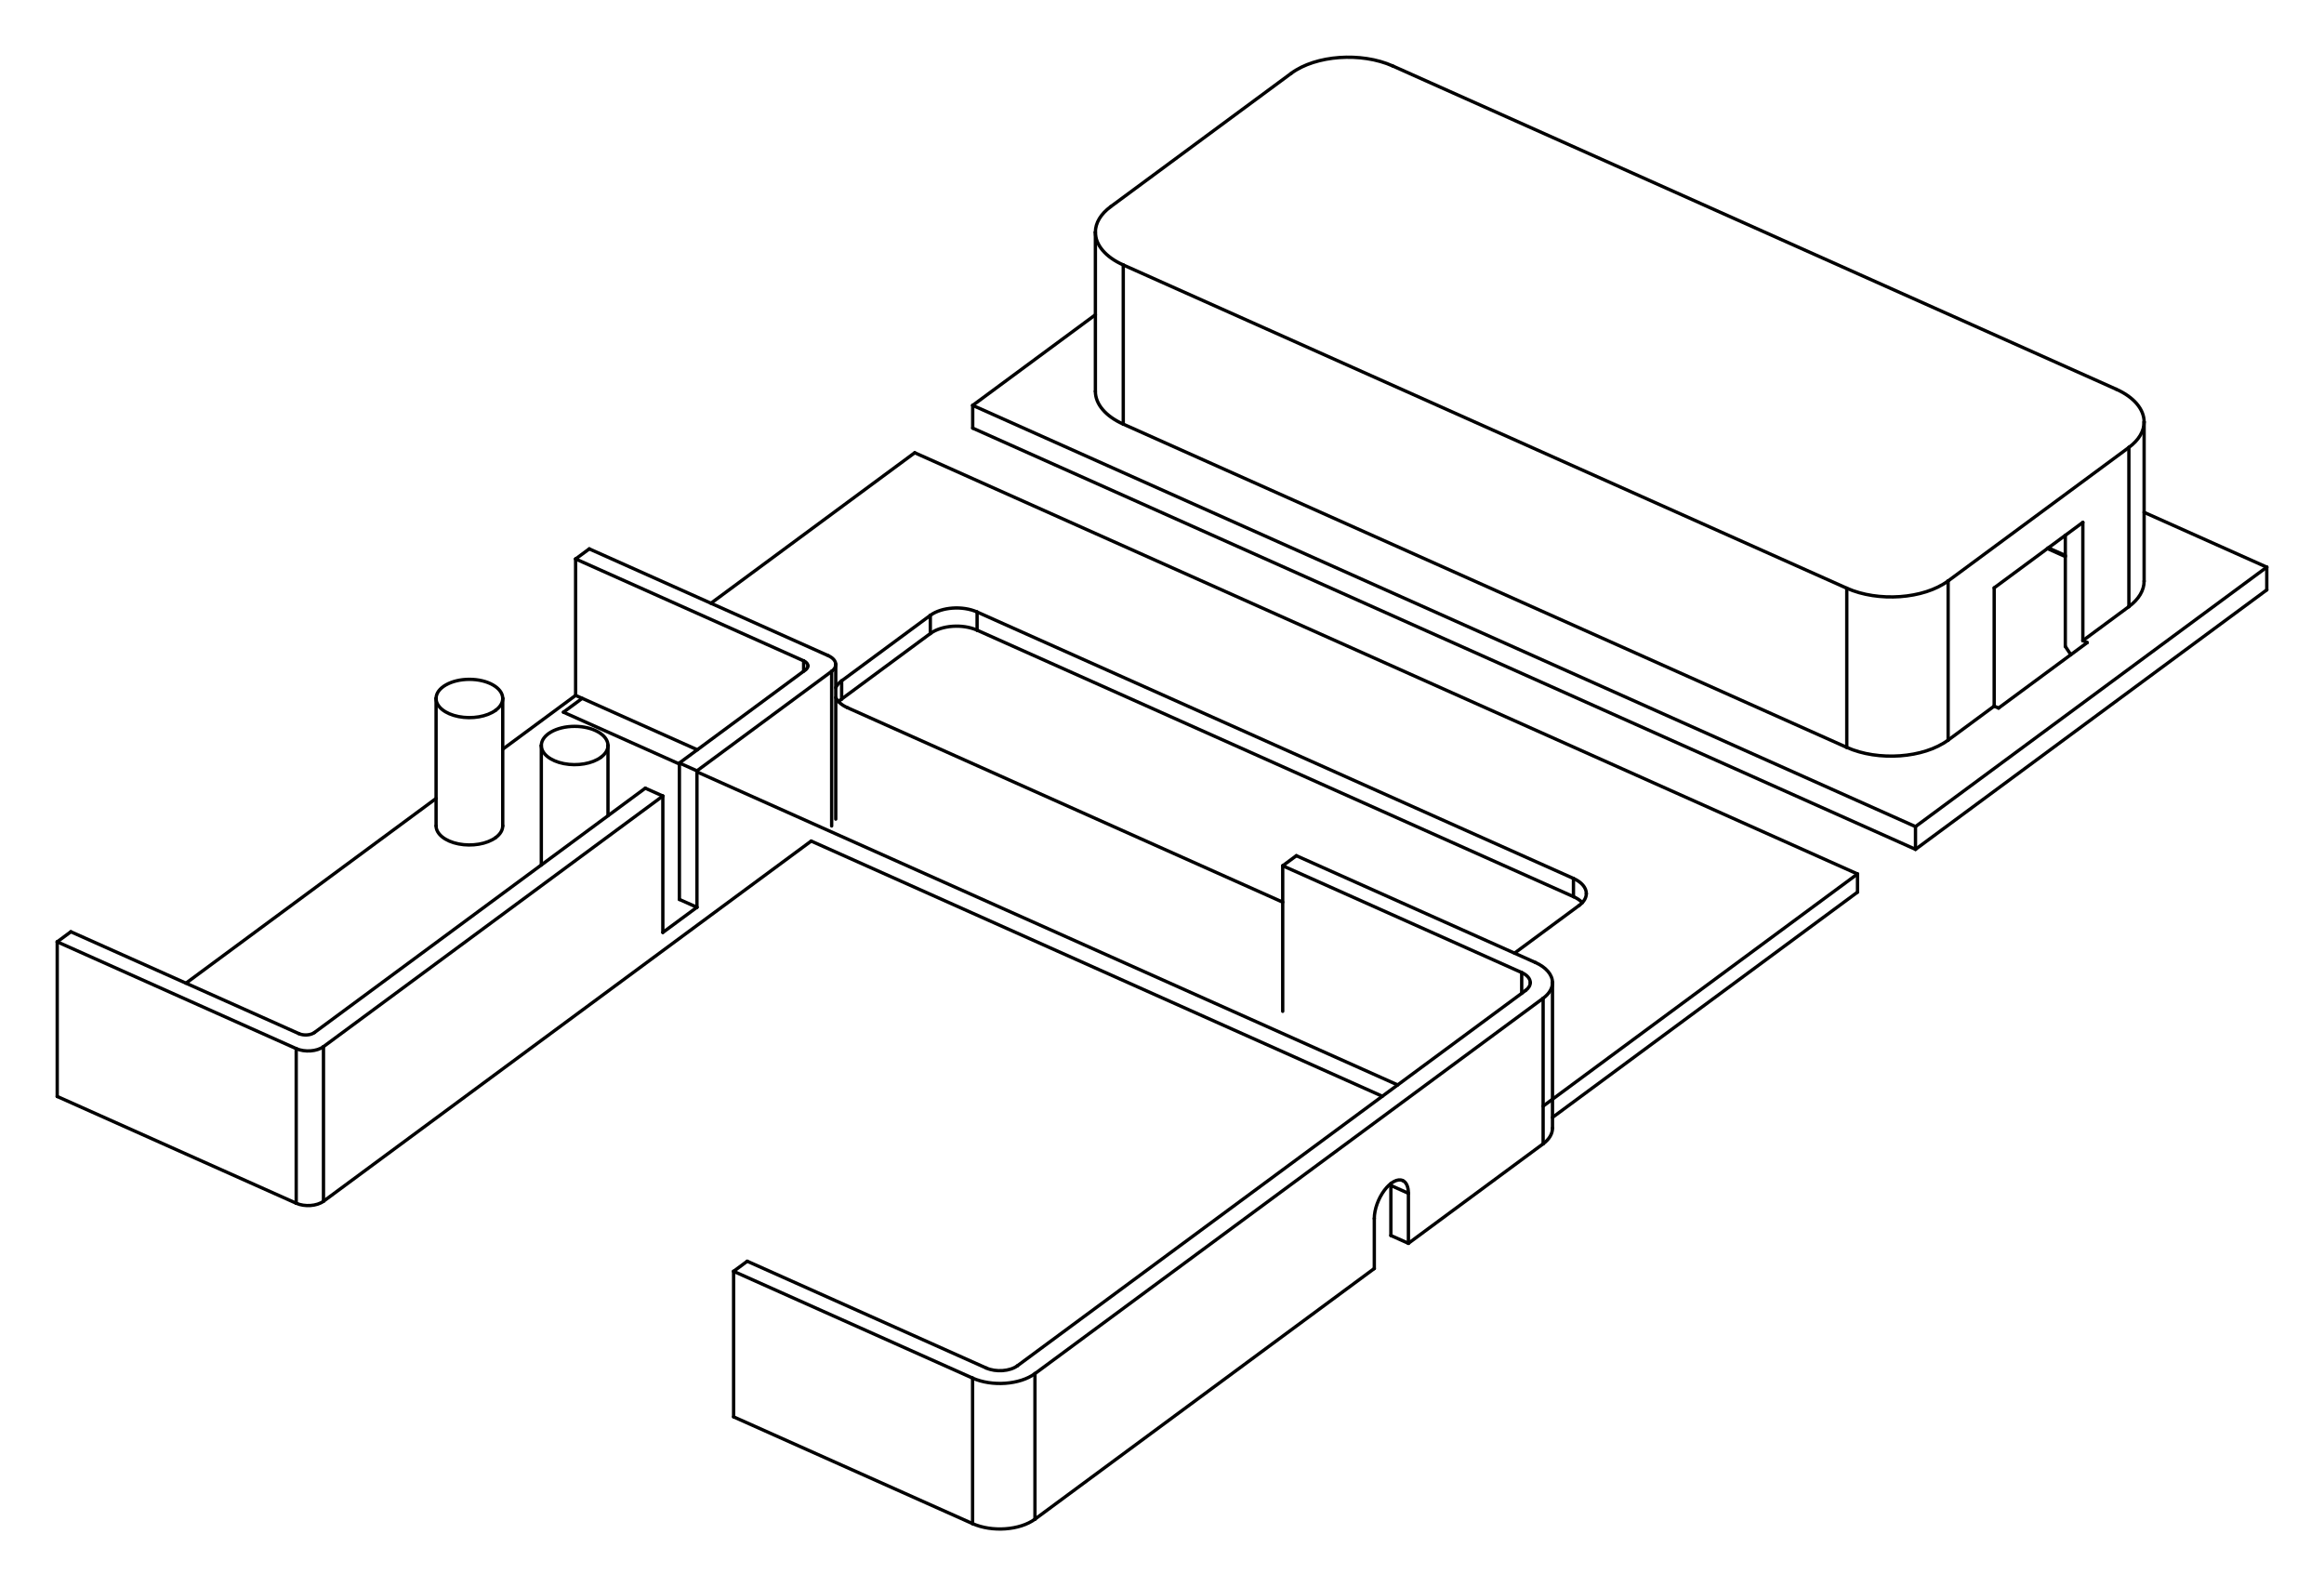
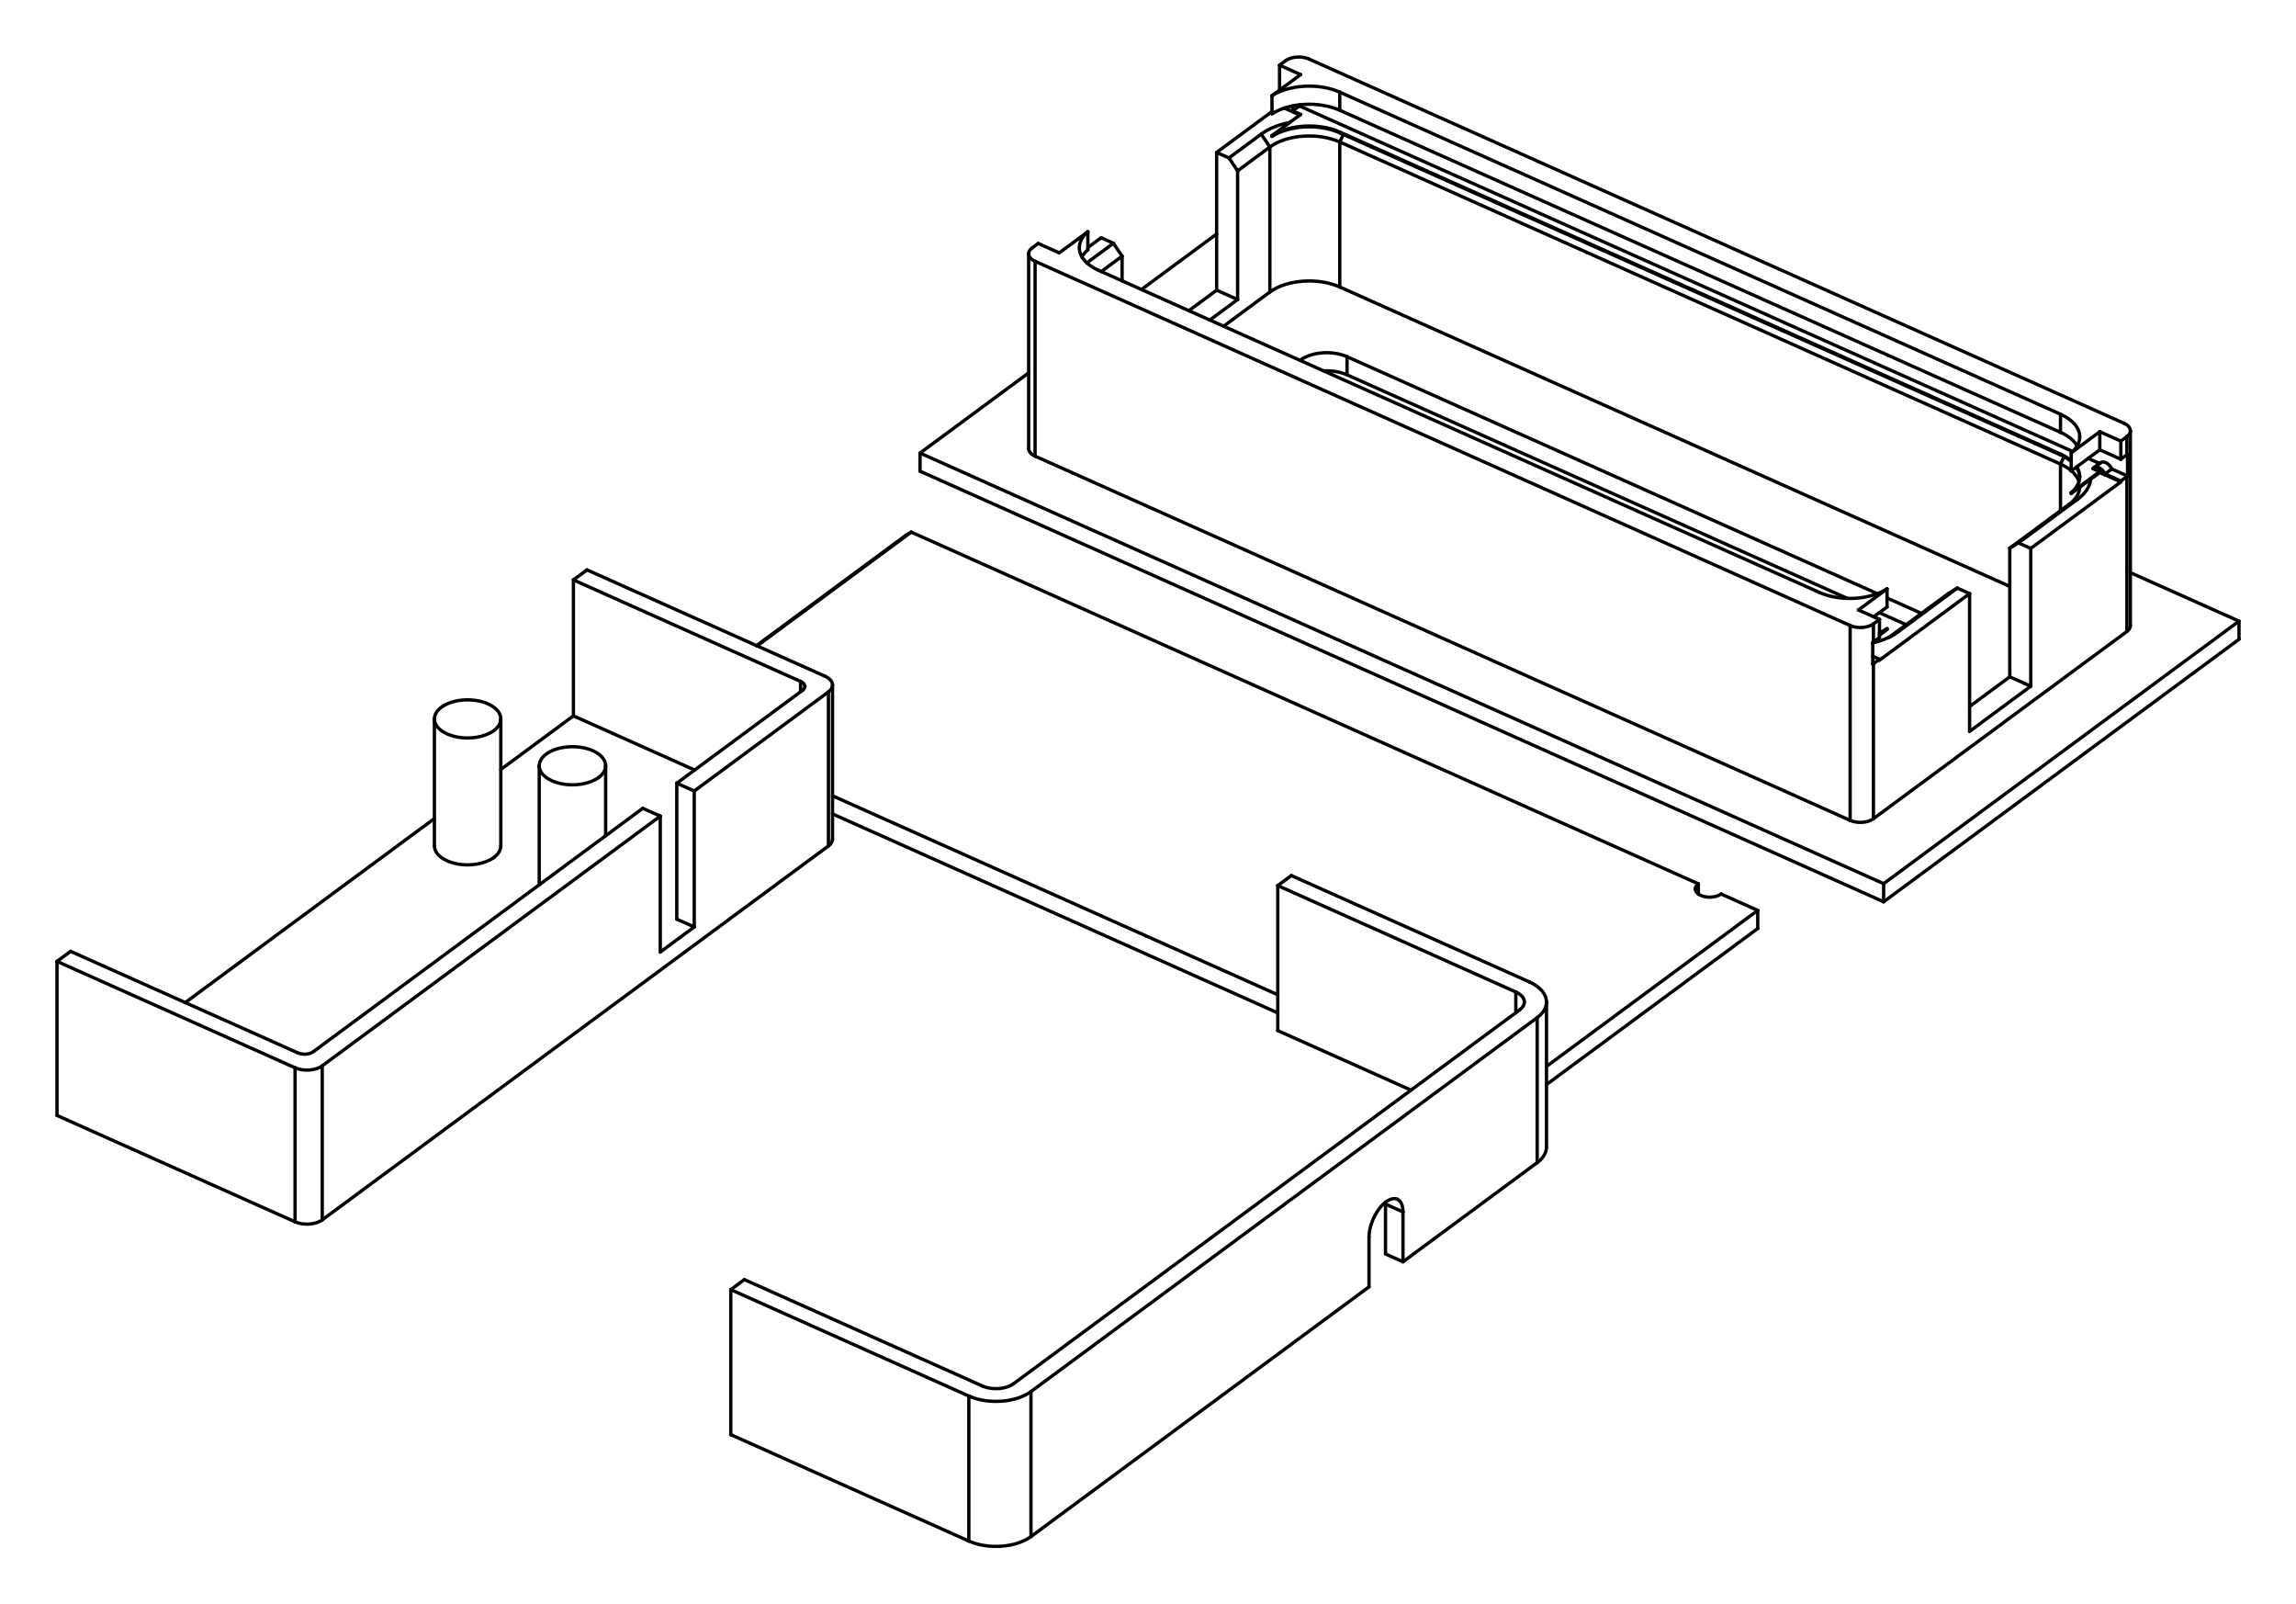
- <svg xmlns="http://www.w3.org/2000/svg" width="209.173mm" height="142.754mm" viewBox="-115.089 -68.477 209.173 142.754" version="1.1">
+ <svg xmlns="http://www.w3.org/2000/svg" width="207.454mm" height="144.833mm" viewBox="-112.02 -72.823 207.454 144.833" version="1.1">
  <g transform="scale(1,-1)" stroke-linecap="round">
    <g fill="none" stroke="rgb(0,0,0)" stroke-width="0.3" id="visible">
-       <line x1="57.316" y1="-7.959" x2="-27.54" y2="29.948" />
-       <line x1="88.934" y1="15.39" x2="57.316" y2="-7.959" />
-       <line x1="70.801" y1="18.39" x2="69.188" y2="19.11" />
-       <line x1="-27.54" y1="31.995" x2="-27.54" y2="29.948" />
-       <line x1="-16.498" y1="40.148" x2="-27.54" y2="31.995" />
-       <line x1="57.316" y1="-5.913" x2="57.316" y2="-7.959" />
-       <line x1="57.316" y1="-5.913" x2="-27.54" y2="31.995" />
-       <line x1="88.934" y1="17.436" x2="88.934" y2="15.39" />
-       <line x1="88.934" y1="17.436" x2="57.316" y2="-5.913" />
-       <line x1="88.934" y1="17.436" x2="77.893" y2="22.369" />
-       <line x1="71.298" y1="9.558" x2="70.801" y2="10.302" />
-       <line x1="69.271" y1="19.171" x2="70.801" y2="18.488" />
-       <line x1="72.379" y1="10.824" x2="72.379" y2="21.466" />
-       <line x1="72.774" y1="10.648" x2="72.379" y2="10.824" />
-       <line x1="70.801" y1="10.302" x2="70.801" y2="20.3" />
-       <line x1="72.774" y1="10.648" x2="64.793" y2="4.754" />
-       <line x1="64.398" y1="4.93" x2="64.398" y2="15.572" />
-       <line x1="64.793" y1="4.754" x2="64.398" y2="4.93" />
-       <path d="M 77.893,16.177 A 6.5,3.733 180.0 0,0 76.523,13.885" />
-       <line x1="76.523" y1="13.885" x2="72.379" y2="10.824" />
-       <path d="M -13.989,30.307 A 6.5,3.733 180.0 0,0 -16.498,33.254" />
-       <line x1="-13.989" y1="30.307" x2="51.132" y2="1.215" />
-       <line x1="64.398" y1="4.93" x2="60.254" y2="1.87" />
-       <path d="M 60.254,1.87 A 6.5,3.733 180.0 0,0 51.132,1.215" />
-       <line x1="72.379" y1="21.466" x2="64.398" y2="15.572" />
-       <line x1="76.523" y1="28.21" x2="60.254" y2="16.196" />
-       <line x1="1.14" y1="61.886" x2="-15.129" y2="49.872" />
-       <path d="M 1.14,61.886 A 6.5,3.733 180.0 0,0 10.262,62.541" />
-       <line x1="10.262" y1="62.541" x2="75.383" y2="33.449" />
-       <path d="M 75.383,33.449 A 6.5,3.733 180.0 0,0 77.893,30.502" />
-       <path d="M 77.893,30.502 A 6.5,3.733 180.0 0,0 76.523,28.21" />
-       <path d="M -13.989,44.632 A 6.5,3.733 180.0 0,0 -16.498,47.579" />
-       <path d="M -16.498,47.579 A 6.5,3.733 180.0 0,0 -15.129,49.872" />
-       <line x1="-13.989" y1="44.632" x2="51.132" y2="15.541" />
-       <path d="M 60.254,16.196 A 6.5,3.733 180.0 0,0 51.132,15.541" />
-       <line x1="9.33" y1="-30.181" x2="-42.077" y2="-7.216" />
-       <line x1="52.097" y1="-11.813" x2="24.644" y2="-32.087" />
-       <line x1="-39.336" y1="5.566" x2="-31.355" y2="11.46" />
-       <path d="M -39.336,5.566 A 3.0,1.723 -7.637550294338697e-15 0,1 -39.608,5.327" />
-       <path d="M -27.145,11.763 A 3.0,1.723 -7.637550294338697e-15 0,1 -31.355,11.46" />
-       <line x1="26.531" y1="-12.216" x2="-27.145" y2="11.763" />
-       <path d="M 27.329,-12.758 A 3.0,1.723 -7.637550294338697e-15 0,1 26.531,-12.216" />
-       <line x1="-32.758" y1="27.732" x2="-51.1" y2="14.187" />
-       <line x1="-62.688" y1="5.629" x2="-64.376" y2="4.383" />
-       <line x1="10.711" y1="-29.161" x2="-52.36" y2="-0.985" />
-       <line x1="-53.939" y1="-0.28" x2="-64.376" y2="4.383" />
-       <line x1="52.097" y1="-10.176" x2="52.097" y2="-11.813" />
-       <line x1="52.097" y1="-10.176" x2="23.801" y2="-31.072" />
-       <line x1="52.097" y1="-10.176" x2="-32.758" y2="27.732" />
-       <line x1="-39.336" y1="7.204" x2="-31.355" y2="13.098" />
-       <path d="M -39.336,7.204 A 3.0,1.723 -7.637550294338697e-15 0,1 -39.866,6.59" />
-       <path d="M -39.866,5.701 A 3.0,1.723 -7.637550294338697e-15 0,1 -38.81,4.786" />
-       <path d="M -27.145,13.4 A 3.0,1.723 -7.637550294338697e-15 0,1 -31.355,13.098" />
-       <line x1="0.362" y1="-12.713" x2="-38.81" y2="4.786" />
-       <line x1="26.531" y1="-10.579" x2="-27.145" y2="13.4" />
-       <path d="M 27.057,-12.997 A 3.0,1.723 -7.637550294338697e-15 0,1 27.689,-11.939" />
-       <path d="M 27.689,-11.939 A 3.0,1.723 -7.637550294338697e-15 0,1 26.531,-10.579" />
-       <line x1="21.225" y1="-17.304" x2="27.057" y2="-12.997" />
-       <line x1="-85.974" y1="-39.633" x2="-42.077" y2="-7.216" />
-       <path d="M -88.429,-39.809 A 1.75,1.005 -1.8094996849702792e-15 0,1 -85.974,-39.633" />
-       <line x1="-109.939" y1="-30.2" x2="-88.429" y2="-39.809" />
-       <line x1="-109.939" y1="-16.284" x2="-108.711" y2="-15.377" />
-       <line x1="-98.351" y1="-20.005" x2="-75.84" y2="-3.381" />
-       <line x1="-69.84" y1="1.05" x2="-63.28" y2="5.894" />
-       <line x1="-63.28" y1="18.173" x2="-63.28" y2="5.894" />
-       <line x1="-63.28" y1="18.173" x2="-62.052" y2="19.08" />
-       <line x1="-109.939" y1="-16.284" x2="-109.939" y2="-30.2" />
-       <line x1="-62.052" y1="19.08" x2="-40.542" y2="9.471" />
-       <path d="M -40.542,9.471 A 1.75,1.005 180.0 0,0 -39.866,8.677" />
-       <path d="M -39.866,8.677 A 1.75,1.005 180.0 0,0 -40.235,8.06" />
-       <line x1="-52.36" y1="-0.894" x2="-40.235" y2="8.06" />
+       <line x1="58.175" y1="-8.634" x2="-28.89" y2="30.26" />
+       <line x1="90.284" y1="15.077" x2="58.175" y2="-8.634" />
+       <path d="M 9.691,38.965 A 3.0,1.723 -7.637550294338697e-15 0,1 7.572,39.321" />
+       <line x1="60.21" y1="16.397" x2="57.785" y2="17.481" />
+       <line x1="54.895" y1="18.771" x2="9.691" y2="38.965" />
+       <line x1="-28.89" y1="31.898" x2="-28.89" y2="30.26" />
+       <line x1="-2.092" y1="51.688" x2="-8.884" y2="46.672" />
+       <line x1="-19.076" y1="39.145" x2="-28.89" y2="31.898" />
+       <line x1="58.175" y1="-6.997" x2="58.175" y2="-8.634" />
+       <line x1="58.175" y1="-6.997" x2="-28.89" y2="31.898" />
+       <line x1="90.284" y1="16.715" x2="90.284" y2="15.077" />
+       <line x1="90.284" y1="16.715" x2="58.175" y2="-6.997" />
+       <line x1="90.284" y1="16.715" x2="80.47" y2="21.099" />
+       <line x1="5.443" y1="40.272" x2="5.482" y2="40.3" />
+       <path d="M 9.691,40.602 A 3.0,1.723 -7.637550294338697e-15 0,1 5.482,40.3" />
+       <line x1="61.591" y1="17.417" x2="58.483" y2="18.806" />
+       <line x1="57.607" y1="19.197" x2="9.691" y2="40.602" />
+       <path d="M -18.497,31.621 A 1.5,0.862 180.0 0,0 -19.076,32.301" />
+       <path d="M 80.47,16.312 A 1.5,0.862 180.0 0,0 80.154,15.783" />
+       <line x1="-18.497" y1="31.621" x2="55.149" y2="-1.28" />
+       <line x1="80.154" y1="15.783" x2="57.254" y2="-1.128" />
+       <path d="M 57.254,-1.128 A 1.5,0.862 180.0 0,0 55.149,-1.28" />
+       <line x1="2.719" y1="46.446" x2="-1.464" y2="43.357" />
+       <path d="M 2.719,46.446 A 4.5,2.585 180.0 0,0 9.034,46.899" />
+       <line x1="9.034" y1="46.899" x2="69.573" y2="19.855" />
+       <path d="M 4.14,67.34 A 1.5,0.862 180.0 0,0 6.245,67.492" />
+       <line x1="4.14" y1="67.34" x2="3.593" y2="66.937" />
+       <line x1="3.593" y1="64.682" x2="3.593" y2="66.937" />
+       <line x1="2.911" y1="62.749" x2="-2.092" y2="59.055" />
+       <line x1="-2.092" y1="46.612" x2="-2.092" y2="59.055" />
+       <line x1="-2.092" y1="46.612" x2="-4.601" y2="44.759" />
+       <line x1="-12.529" y1="51.348" x2="-13.727" y2="50.463" />
+       <line x1="-18.214" y1="50.833" x2="-18.76" y2="50.429" />
+       <line x1="6.245" y1="67.492" x2="79.891" y2="34.591" />
+       <path d="M -18.497,49.22 A 1.5,0.862 180.0 0,0 -19.076,49.9" />
+       <path d="M -19.076,49.9 A 1.5,0.862 180.0 0,0 -18.76,50.429" />
+       <path d="M 79.891,34.591 A 1.5,0.862 180.0 0,0 80.47,33.911" />
+       <path d="M 80.47,33.911 A 1.5,0.862 180.0 0,0 80.154,33.382" />
+       <path d="M 80.154,31.745 A 1.5,0.862 -7.637550294338697e-15 0,1 80.213,31.792" />
+       <line x1="80.213" y1="29.827" x2="80.213" y2="31.792" />
+       <path d="M 80.154,29.781 A 1.5,0.862 -7.637550294338697e-15 0,1 80.213,29.827" />
+       <line x1="-18.497" y1="49.22" x2="55.149" y2="16.32" />
+       <line x1="80.154" y1="29.781" x2="79.608" y2="29.377" />
+       <line x1="79.608" y1="29.295" x2="79.608" y2="29.377" />
+       <line x1="79.608" y1="29.295" x2="71.467" y2="23.283" />
+       <line x1="71.467" y1="10.841" x2="71.467" y2="23.283" />
+       <line x1="71.467" y1="10.841" x2="65.942" y2="6.76" />
+       <line x1="65.942" y1="6.76" x2="65.942" y2="19.203" />
+       <line x1="65.942" y1="19.203" x2="57.801" y2="13.191" />
+       <line x1="57.801" y1="13.191" x2="57.801" y2="13.273" />
+       <line x1="57.801" y1="13.273" x2="57.254" y2="12.87" />
+       <path d="M 57.254,16.471 A 1.5,0.862 180.0 0,0 55.149,16.32" />
+       <path d="M 57.19,12.825 A 1.5,0.862 -7.637550294338697e-15 0,1 57.254,12.87" />
+       <line x1="57.19" y1="12.825" x2="57.19" y2="14.79" />
+       <path d="M 57.19,14.79 A 1.5,0.862 -7.637550294338697e-15 0,1 57.254,14.834" />
+       <line x1="2.719" y1="59.544" x2="-0.197" y2="57.39" />
+       <line x1="-0.197" y1="45.766" x2="-0.197" y2="57.39" />
+       <line x1="-0.197" y1="45.766" x2="-2.707" y2="43.913" />
+       <line x1="-10.634" y1="47.454" x2="-10.634" y2="49.683" />
+       <line x1="-10.634" y1="49.683" x2="-12.515" y2="48.294" />
+       <path d="M 2.719,59.544 A 4.5,2.585 180.0 0,0 9.034,59.997" />
+       <line x1="9.034" y1="59.997" x2="74.155" y2="30.905" />
+       <path d="M 74.155,30.905 A 4.5,2.585 180.0 0,0 75.121,30.312" />
+       <path d="M 75.139,30.296 A 4.5,2.585 180.0 0,0 75.824,29.315" />
+       <path d="M 75.892,28.814 A 4.5,2.585 180.0 0,0 74.945,27.278" />
+       <line x1="74.945" y1="27.278" x2="69.573" y2="23.311" />
+       <line x1="69.573" y1="11.687" x2="69.573" y2="23.311" />
+       <line x1="69.573" y1="11.687" x2="65.942" y2="9.006" />
+       <line x1="64.047" y1="19.231" x2="58.679" y2="15.267" />
+       <line x1="5.496" y1="66.087" x2="3.593" y2="66.937" />
+       <line x1="5.496" y1="66.087" x2="2.911" y2="64.178" />
+       <path d="M 2.911,64.178 A 4.5,2.585 180.0 0,0 9.034,64.499" />
+       <line x1="9.034" y1="64.499" x2="74.155" y2="35.408" />
+       <path d="M 74.155,35.408 A 4.5,2.585 180.0 0,0 75.893,33.367" />
+       <path d="M 75.893,33.367 A 4.5,2.585 180.0 0,0 75.121,31.92" />
+       <line x1="77.706" y1="33.829" x2="75.121" y2="31.92" />
+       <line x1="79.608" y1="32.979" x2="77.706" y2="33.829" />
+       <line x1="80.154" y1="33.382" x2="79.608" y2="32.979" />
+       <line x1="4.777" y1="62.806" x2="4.777" y2="63.26" />
+       <line x1="4.777" y1="62.806" x2="5.496" y2="62.485" />
+       <line x1="4.023" y1="63.061" x2="5.427" y2="62.434" />
+       <line x1="-0.979" y1="58.558" x2="-2.092" y2="59.055" />
+       <line x1="-0.979" y1="58.558" x2="1.937" y2="60.711" />
+       <path d="M 1.937,60.711 A 5.49,3.153 180.0 0,0 4.519,61.764" />
+       <line x1="-2.092" y1="46.612" x2="-0.197" y2="45.766" />
+       <line x1="-0.197" y1="57.39" x2="-0.979" y2="58.558" />
+       <line x1="-11.416" y1="50.85" x2="-12.529" y2="51.348" />
+       <line x1="-10.634" y1="49.683" x2="-11.416" y2="50.85" />
+       <line x1="-13.817" y1="49.077" x2="-11.416" y2="50.85" />
+       <line x1="-16.312" y1="49.983" x2="-18.214" y2="50.833" />
+       <line x1="57.801" y1="16.875" x2="55.898" y2="17.725" />
+       <line x1="58.483" y1="19.634" x2="55.898" y2="17.725" />
+       <path d="M 58.483,19.634 A 4.5,2.585 180.0 0,0 52.36,19.313" />
+       <line x1="-12.761" y1="48.404" x2="52.36" y2="19.313" />
+       <path d="M -12.761,48.404 A 4.5,2.585 180.0 0,0 -14.498,50.445" />
+       <path d="M -14.498,50.445 A 4.5,2.585 180.0 0,0 -13.727,51.892" />
+       <line x1="-13.727" y1="51.892" x2="-16.312" y2="49.983" />
+       <line x1="57.801" y1="16.875" x2="57.254" y2="16.471" />
+       <line x1="79.608" y1="31.342" x2="79.608" y2="32.979" />
+       <line x1="80.154" y1="31.745" x2="79.608" y2="31.342" />
+       <path d="M 9.034,62.862 A 4.5,2.585 -7.637550294338697e-15 0,1 2.911,62.541" />
+       <line x1="9.034" y1="62.862" x2="74.155" y2="33.77" />
+       <path d="M 75.661,32.549 A 4.5,2.585 -7.637550294338697e-15 0,1 74.155,33.77" />
+       <line x1="75.121" y1="30.283" x2="77.706" y2="32.192" />
+       <line x1="77.706" y1="32.192" x2="79.608" y2="31.342" />
+       <line x1="78.789" y1="30.463" x2="80.213" y2="29.827" />
+       <path d="M 77.695,30.952 A 0.8,0.517 -53.555 0,0 77.767,31.024" />
+       <path d="M 77.767,31.024 A 0.8,0.517 -53.555 0,0 78.789,30.463" />
+       <line x1="5.385" y1="63.255" x2="75.256" y2="32.042" />
+       <line x1="76.656" y1="31.416" x2="77.68" y2="30.959" />
+       <line x1="5.385" y1="63.356" x2="5.385" y2="63.255" />
+       <line x1="78.181" y1="30.014" x2="78.789" y2="30.463" />
+       <line x1="78.181" y1="30.014" x2="79.608" y2="29.377" />
+       <line x1="78.22" y1="29.915" x2="79.608" y2="29.295" />
+       <path d="M 78.181,30.014 A 0.8,0.517 -53.555 0,0 78.22,29.915" />
+       <line x1="77.699" y1="30.141" x2="76.876" y2="29.533" />
+       <path d="M 76.876,29.533 A 5.49,3.153 180.0 0,0 75.726,27.748" />
+       <line x1="75.726" y1="27.748" x2="70.354" y2="23.781" />
+       <line x1="71.467" y1="23.283" x2="70.354" y2="23.781" />
+       <line x1="78.214" y1="29.911" x2="78.22" y2="29.915" />
+       <line x1="77.699" y1="30.141" x2="78.214" y2="29.911" />
+       <line x1="69.573" y1="11.687" x2="71.467" y2="10.841" />
+       <line x1="70.354" y1="23.781" x2="69.573" y2="23.311" />
+       <line x1="64.829" y1="19.7" x2="64.047" y2="19.231" />
+       <line x1="65.942" y1="19.203" x2="64.829" y2="19.7" />
+       <line x1="64.829" y1="19.7" x2="59.457" y2="15.733" />
+       <path d="M 59.457,15.733 A 5.49,3.153 180.0 0,0 59.072,15.479" />
+       <path d="M 59.072,15.479 A 5.49,3.153 180.0 0,0 57.19,14.748" />
+       <line x1="57.19" y1="13.546" x2="57.801" y2="13.273" />
+       <line x1="57.801" y1="15.238" x2="57.254" y2="14.834" />
+       <line x1="57.28" y1="17.108" x2="58.483" y2="17.996" />
+       <path d="M -13.727,50.255 A 4.5,2.585 -7.637550294338697e-15 0,1 -14.267,49.626" />
+       <line x1="57.801" y1="15.238" x2="57.801" y2="16.875" />
+       <path d="M 76.887,29.549 L 76.876,29.533" />
+       <line x1="2.911" y1="62.541" x2="2.911" y2="64.178" />
+       <line x1="75.121" y1="30.283" x2="75.121" y2="31.92" />
+       <line x1="77.706" y1="33.829" x2="77.706" y2="32.192" />
+       <line x1="5.385" y1="63.255" x2="4.777" y2="62.806" />
+       <line x1="2.911" y1="60.576" x2="5.496" y2="62.485" />
+       <path d="M 9.034,60.897 A 4.5,2.585 -7.637550294338697e-15 0,1 2.911,60.576" />
+       <line x1="9.034" y1="60.897" x2="74.155" y2="31.806" />
+       <path d="M 75.121,28.318 A 4.5,2.585 -7.637550294338697e-15 0,1 75.893,29.765" />
+       <path d="M 75.893,29.765 A 4.5,2.585 -7.637550294338697e-15 0,1 75.62,30.651" />
+       <path d="M 75.121,31.213 A 4.5,2.585 -7.637550294338697e-15 0,1 74.155,31.806" />
+       <line x1="75.121" y1="28.318" x2="77.699" y2="30.222" />
+       <line x1="77.082" y1="30.498" x2="77.699" y2="30.222" />
+       <line x1="2.911" y1="60.503" x2="2.911" y2="60.576" />
+       <line x1="-13.727" y1="50.255" x2="-13.727" y2="51.892" />
+       <line x1="57.801" y1="15.528" x2="58.483" y2="16.032" />
+       <path d="M 57.801,15.674 A 4.5,2.585 -7.637550294338697e-15 0,1 58.483,16.032" />
+       <line x1="58.483" y1="17.996" x2="58.483" y2="19.634" />
+       <path d="M 77.082,30.498 A 0.8,0.517 -53.555 0,0 77.153,30.57" />
+       <path d="M 77.153,30.57 A 0.8,0.517 -53.555 0,0 78.214,29.911" />
+       <line x1="77.699" y1="30.141" x2="77.699" y2="30.222" />
+       <line x1="75.121" y1="28.244" x2="76.887" y2="29.549" />
+       <line x1="75.121" y1="28.244" x2="75.121" y2="28.318" />
+       <line x1="58.483" y1="15.958" x2="58.483" y2="16.032" />
+       <line x1="57.801" y1="15.454" x2="58.483" y2="15.958" />
+       <path d="M 9.034,60.824 A 4.5,2.585 -7.637550294338697e-15 0,1 2.911,60.503" />
+       <line x1="9.034" y1="60.824" x2="74.155" y2="31.732" />
+       <path d="M 75.892,29.729 A 4.5,2.585 -7.637550294338697e-15 0,1 75.587,30.627" />
+       <path d="M 75.121,31.139 A 4.5,2.585 -7.637550294338697e-15 0,1 74.155,31.732" />
+       <line x1="-43.669" y1="14.506" x2="-30.162" y2="24.48" />
+       <line x1="-36.797" y1="0.939" x2="3.431" y2="-17.032" />
+       <line x1="-36.797" y1="-0.698" x2="3.431" y2="-18.669" />
+       <line x1="-43.61" y1="14.479" x2="-29.688" y2="24.759" />
+       <line x1="-30.162" y1="24.48" x2="-29.688" y2="24.759" />
+       <line x1="41.432" y1="-7.929" x2="41.432" y2="-7.012" />
+       <line x1="-29.688" y1="24.759" x2="41.432" y2="-7.012" />
+       <line x1="43.485" y1="-7.929" x2="46.8" y2="-9.41" />
+       <line x1="27.713" y1="-23.505" x2="46.8" y2="-9.41" />
+       <path d="M 41.432,-7.012 A 1.3,0.747 -1.8094996849702792e-15 0,1 41.158,-7.471" />
+       <path d="M 41.158,-7.471 A 1.3,0.747 -1.8094996849702792e-15 0,1 43.485,-7.929" />
+       <line x1="27.713" y1="-25.142" x2="46.8" y2="-11.047" />
+       <line x1="46.8" y1="-11.047" x2="46.8" y2="-9.41" />
+       <path d="M -37.165,-3.589 A 1.75,1.005 -1.8094996849702792e-15 0,1 -36.797,-2.972" />
+       <line x1="-82.904" y1="-37.366" x2="-37.165" y2="-3.589" />
+       <path d="M -85.36,-37.542 A 1.75,1.005 -1.8094996849702792e-15 0,1 -82.904,-37.366" />
+       <line x1="-106.87" y1="-27.933" x2="-85.36" y2="-37.542" />
+       <line x1="-106.87" y1="-14.017" x2="-105.642" y2="-13.11" />
+       <line x1="-95.281" y1="-17.738" x2="-72.77" y2="-1.114" />
+       <line x1="-66.77" y1="3.316" x2="-60.21" y2="8.161" />
+       <line x1="-60.21" y1="20.44" x2="-60.21" y2="8.161" />
+       <line x1="-60.21" y1="20.44" x2="-58.982" y2="21.347" />
+       <line x1="-106.87" y1="-14.017" x2="-106.87" y2="-27.933" />
+       <line x1="-58.982" y1="21.347" x2="-37.472" y2="11.737" />
+       <path d="M -37.472,11.737 A 1.75,1.005 180.0 0,0 -36.797,10.944" />
+       <path d="M -36.797,10.944 A 1.75,1.005 180.0 0,0 -37.165,10.327" />
+       <line x1="-49.291" y1="1.373" x2="-37.165" y2="10.327" />
+       <line x1="-49.291" y1="1.373" x2="-49.291" y2="-10.906" />
+       <line x1="-52.36" y1="-13.173" x2="-49.291" y2="-10.906" />
      <line x1="-52.36" y1="-0.894" x2="-52.36" y2="-13.173" />
-       <line x1="-55.43" y1="-15.44" x2="-52.36" y2="-13.173" />
-       <line x1="-55.43" y1="-3.161" x2="-55.43" y2="-15.44" />
-       <line x1="-85.974" y1="-25.717" x2="-55.43" y2="-3.161" />
-       <path d="M -85.974,-25.717 A 1.75,1.005 180.0 0,0 -88.429,-25.893" />
-       <line x1="-109.939" y1="-16.284" x2="-88.429" y2="-25.893" />
-       <line x1="-108.711" y1="-15.377" x2="-88.188" y2="-24.545" />
-       <path d="M -86.785,-24.445 A 1.0,0.574 180.0 0,0 -88.188,-24.545" />
-       <line x1="-86.785" y1="-24.445" x2="-57.009" y2="-2.456" />
-       <line x1="-57.009" y1="-2.456" x2="-55.43" y2="-3.161" />
-       <line x1="-63.28" y1="5.894" x2="-52.327" y2="1.001" />
-       <line x1="-53.939" y1="-12.468" x2="-52.36" y2="-13.173" />
-       <path d="M -70.472,-6.901 A 3.0,1.723 -1.8094996849702792e-15 0,1 -69.84,-5.844" />
-       <path d="M -75.84,-5.844 A 3.0,1.723 -1.8094996849702792e-15 0,1 -70.472,-6.901" />
-       <line x1="-63.28" y1="18.173" x2="-42.757" y2="9.005" />
+       <line x1="-82.904" y1="-23.45" x2="-52.36" y2="-0.894" />
+       <path d="M -82.904,-23.45 A 1.75,1.005 180.0 0,0 -85.36,-23.626" />
+       <line x1="-106.87" y1="-14.017" x2="-85.36" y2="-23.626" />
+       <line x1="-105.642" y1="-13.11" x2="-85.118" y2="-22.278" />
+       <path d="M -83.715,-22.178 A 1.0,0.574 180.0 0,0 -85.118,-22.278" />
+       <line x1="-83.715" y1="-22.178" x2="-53.939" y2="-0.189" />
      <line x1="-53.939" y1="-0.189" x2="-52.36" y2="-0.894" />
-       <line x1="-53.939" y1="-0.189" x2="-42.581" y2="8.199" />
-       <path d="M -42.757,9.005 A 1.0,0.574 180.0 0,0 -42.371,8.551" />
-       <path d="M -42.371,8.551 A 1.0,0.574 180.0 0,0 -42.581,8.199" />
-       <line x1="-53.939" y1="-0.189" x2="-53.939" y2="-12.468" />
-       <path d="M -70.472,4.559 A 3.0,1.723 -1.8094996849702792e-15 0,1 -69.84,5.617" />
-       <path d="M -69.84,5.617 A 3.0,1.723 -1.8094996849702792e-15 0,1 -75.84,5.617" />
-       <path d="M -75.84,5.617 A 3.0,1.723 -1.8094996849702792e-15 0,1 -70.472,4.559" />
-       <path d="M -60.999,0.327 A 3.0,1.723 -1.8094996849702792e-15 0,1 -60.367,1.385" />
-       <path d="M -60.367,1.385 A 3.0,1.723 -1.8094996849702792e-15 0,1 -66.367,1.385" />
-       <path d="M -66.367,1.385 A 3.0,1.723 -1.8094996849702792e-15 0,1 -60.999,0.327" />
-       <line x1="-21.937" y1="-68.24" x2="8.606" y2="-45.684" />
-       <path d="M -27.551,-68.643 A 4.0,2.297 -1.8094996849702792e-15 0,1 -21.937,-68.24" />
-       <line x1="-49.06" y1="-59.034" x2="-27.551" y2="-68.643" />
-       <line x1="-49.06" y1="-45.936" x2="-47.833" y2="-45.029" />
-       <line x1="-49.06" y1="-45.936" x2="-49.06" y2="-59.034" />
-       <line x1="-47.833" y1="-45.029" x2="-26.323" y2="-54.638" />
-       <path d="M -23.516,-54.437 A 2.0,1.149 180.0 0,0 -26.323,-54.638" />
-       <line x1="-23.516" y1="-54.437" x2="22.222" y2="-20.66" />
-       <path d="M 10.097,-38.21 A 2.5,1.256 -114.072 0,1 10.092,-38.039" />
-       <line x1="10.097" y1="-38.21" x2="10.097" y2="-42.712" />
-       <line x1="8.606" y1="-41.182" x2="8.606" y2="-45.684" />
-       <path d="M 11.676,-38.915 A 2.5,1.256 -114.072 0,1 11.161,-37.766" />
-       <path d="M 11.161,-37.766 A 2.5,1.256 -114.072 0,1 8.606,-41.182" />
+       <line x1="-60.21" y1="8.161" x2="-49.258" y2="3.268" />
+       <line x1="-50.869" y1="-10.201" x2="-49.291" y2="-10.906" />
+       <path d="M -67.402,-4.635 A 3.0,1.723 -1.8094996849702792e-15 0,1 -66.77,-3.577" />
+       <path d="M -72.77,-3.577 A 3.0,1.723 -1.8094996849702792e-15 0,1 -67.402,-4.635" />
+       <line x1="-60.21" y1="20.44" x2="-39.687" y2="11.271" />
+       <line x1="-50.869" y1="2.078" x2="-49.291" y2="1.373" />
+       <line x1="-50.869" y1="2.078" x2="-39.511" y2="10.465" />
+       <path d="M -39.687,11.271 A 1.0,0.574 180.0 0,0 -39.301,10.818" />
+       <path d="M -39.301,10.818 A 1.0,0.574 180.0 0,0 -39.511,10.465" />
+       <line x1="-50.869" y1="2.078" x2="-50.869" y2="-10.201" />
+       <path d="M -67.402,6.826 A 3.0,1.723 -1.8094996849702792e-15 0,1 -66.77,7.884" />
+       <path d="M -66.77,7.884 A 3.0,1.723 -1.8094996849702792e-15 0,1 -72.77,7.884" />
+       <path d="M -72.77,7.884 A 3.0,1.723 -1.8094996849702792e-15 0,1 -67.402,6.826" />
+       <path d="M -57.93,2.594 A 3.0,1.723 -1.8094996849702792e-15 0,1 -57.298,3.652" />
+       <path d="M -57.298,3.652 A 3.0,1.723 -1.8094996849702792e-15 0,1 -63.298,3.652" />
+       <path d="M -63.298,3.652 A 3.0,1.723 -1.8094996849702792e-15 0,1 -57.93,2.594" />
+       <line x1="-18.868" y1="-65.973" x2="11.676" y2="-43.417" />
+       <path d="M -24.481,-66.376 A 4.0,2.297 -1.8094996849702792e-15 0,1 -18.868,-65.973" />
+       <line x1="-45.991" y1="-56.767" x2="-24.481" y2="-66.376" />
+       <line x1="-45.991" y1="-43.669" x2="-44.763" y2="-42.762" />
+       <line x1="-45.991" y1="-43.669" x2="-45.991" y2="-56.767" />
+       <line x1="-44.763" y1="-42.762" x2="-23.253" y2="-52.371" />
+       <path d="M -20.446,-52.17 A 2.0,1.149 180.0 0,0 -23.253,-52.371" />
+       <line x1="-20.446" y1="-52.17" x2="25.292" y2="-18.393" />
+       <path d="M 13.167,-35.943 A 2.5,1.256 -114.072 0,1 13.161,-35.773" />
+       <line x1="13.167" y1="-35.943" x2="13.167" y2="-40.445" />
      <line x1="11.676" y1="-38.915" x2="11.676" y2="-43.417" />
-       <line x1="11.676" y1="-43.417" x2="23.801" y2="-34.463" />
-       <line x1="-21.937" y1="-55.142" x2="23.801" y2="-21.365" />
-       <path d="M -21.937,-55.142 A 4.0,2.297 180.0 0,0 -27.551,-55.545" />
-       <line x1="-49.06" y1="-45.936" x2="-27.551" y2="-55.545" />
-       <path d="M 21.872,-19.048 A 2.0,1.149 180.0 0,0 22.644,-19.955" />
-       <path d="M 22.644,-19.955 A 2.0,1.149 180.0 0,0 22.222,-20.66" />
-       <line x1="0.362" y1="-9.439" x2="21.872" y2="-19.048" />
-       <line x1="0.362" y1="-9.439" x2="1.59" y2="-8.532" />
-       <line x1="1.59" y1="-8.532" x2="23.1" y2="-18.141" />
-       <path d="M 23.1,-18.141 A 4.0,2.297 180.0 0,0 24.644,-19.955" />
-       <path d="M 24.644,-19.955 A 4.0,2.297 180.0 0,0 23.801,-21.365" />
-       <line x1="10.097" y1="-38.21" x2="11.676" y2="-38.915" />
-       <line x1="11.676" y1="-43.417" x2="10.097" y2="-42.712" />
-       <path d="M 23.801,-34.463 A 4.0,2.297 -1.8094996849702792e-15 0,1 24.644,-33.052" />
-       <line x1="0.362" y1="-9.439" x2="0.362" y2="-22.537" />
-       <line x1="60.254" y1="16.196" x2="60.254" y2="1.87" />
-       <line x1="76.523" y1="28.21" x2="76.523" y2="13.885" />
-       <line x1="-13.989" y1="44.632" x2="-13.989" y2="30.307" />
-       <line x1="51.132" y1="15.541" x2="51.132" y2="1.215" />
-       <line x1="-39.336" y1="7.204" x2="-39.336" y2="5.566" />
-       <line x1="-31.355" y1="13.098" x2="-31.355" y2="11.46" />
-       <line x1="-27.145" y1="13.4" x2="-27.145" y2="11.763" />
-       <line x1="26.531" y1="-10.579" x2="26.531" y2="-12.216" />
-       <line x1="-40.235" y1="-5.856" x2="-40.235" y2="8.06" />
-       <line x1="-85.974" y1="-39.633" x2="-85.974" y2="-25.717" />
-       <line x1="-88.429" y1="-39.809" x2="-88.429" y2="-25.893" />
-       <line x1="-42.757" y1="8.069" x2="-42.757" y2="9.005" />
-       <line x1="23.801" y1="-34.463" x2="23.801" y2="-21.365" />
-       <line x1="-21.937" y1="-68.24" x2="-21.937" y2="-55.142" />
-       <line x1="-27.551" y1="-68.643" x2="-27.551" y2="-55.545" />
-       <line x1="21.872" y1="-20.919" x2="21.872" y2="-19.048" />
-       <line x1="77.893" y1="16.177" x2="77.893" y2="30.502" />
-       <line x1="-16.498" y1="33.254" x2="-16.498" y2="47.579" />
-       <line x1="-39.866" y1="8.677" x2="-39.866" y2="-5.239" />
-       <line x1="-69.84" y1="-5.844" x2="-69.84" y2="5.617" />
-       <line x1="-75.84" y1="-5.844" x2="-75.84" y2="5.617" />
-       <line x1="-60.367" y1="-4.936" x2="-60.367" y2="1.385" />
-       <line x1="-66.367" y1="-9.367" x2="-66.367" y2="1.385" />
-       <line x1="24.644" y1="-19.955" x2="24.644" y2="-33.052" />
+       <path d="M 14.746,-36.648 A 2.5,1.256 -114.072 0,1 14.23,-35.499" />
+       <path d="M 14.23,-35.499 A 2.5,1.256 -114.072 0,1 11.676,-38.915" />
+       <line x1="14.746" y1="-36.648" x2="14.746" y2="-41.15" />
+       <line x1="14.746" y1="-41.15" x2="26.871" y2="-32.196" />
+       <line x1="-18.868" y1="-52.875" x2="26.871" y2="-19.099" />
+       <path d="M -18.868,-52.875 A 4.0,2.297 180.0 0,0 -24.481,-53.278" />
+       <line x1="-45.991" y1="-43.669" x2="-24.481" y2="-53.278" />
+       <path d="M 24.941,-16.781 A 2.0,1.149 180.0 0,0 25.713,-17.688" />
+       <path d="M 25.713,-17.688 A 2.0,1.149 180.0 0,0 25.292,-18.393" />
+       <line x1="3.431" y1="-7.172" x2="24.941" y2="-16.781" />
+       <line x1="3.431" y1="-7.172" x2="4.659" y2="-6.265" />
+       <line x1="4.659" y1="-6.265" x2="26.169" y2="-15.875" />
+       <path d="M 26.169,-15.875 A 4.0,2.297 180.0 0,0 27.713,-17.688" />
+       <path d="M 27.713,-17.688 A 4.0,2.297 180.0 0,0 26.871,-19.099" />
+       <line x1="13.167" y1="-35.943" x2="14.746" y2="-36.648" />
+       <line x1="14.746" y1="-41.15" x2="13.167" y2="-40.445" />
+       <line x1="15.469" y1="-25.647" x2="3.431" y2="-20.27" />
+       <path d="M 26.871,-32.196 A 4.0,2.297 -1.8094996849702792e-15 0,1 27.713,-30.786" />
+       <line x1="3.431" y1="-7.172" x2="3.431" y2="-20.27" />
+       <line x1="5.482" y1="40.3" x2="5.482" y2="40.255" />
+       <line x1="9.691" y1="40.602" x2="9.691" y2="38.965" />
+       <line x1="-18.497" y1="49.22" x2="-18.497" y2="31.621" />
+       <line x1="80.154" y1="33.382" x2="80.154" y2="31.745" />
+       <line x1="80.154" y1="29.781" x2="80.154" y2="15.783" />
+       <line x1="55.149" y1="16.32" x2="55.149" y2="-1.28" />
+       <line x1="57.254" y1="12.87" x2="57.254" y2="-1.128" />
+       <line x1="57.254" y1="16.471" x2="57.254" y2="14.834" />
+       <line x1="2.719" y1="59.544" x2="2.719" y2="46.446" />
+       <line x1="9.034" y1="59.997" x2="9.034" y2="46.899" />
+       <line x1="74.155" y1="30.905" x2="74.155" y2="26.695" />
+       <line x1="1.937" y1="60.711" x2="2.719" y2="59.544" />
+       <line x1="9.36" y1="60.678" x2="9.034" y2="59.997" />
+       <line x1="74.476" y1="31.574" x2="74.155" y2="30.905" />
+       <line x1="75.726" y1="27.748" x2="74.945" y2="27.278" />
+       <line x1="59.457" y1="15.733" x2="58.684" y2="15.269" />
+       <line x1="9.034" y1="64.499" x2="9.034" y2="62.862" />
+       <line x1="74.155" y1="35.408" x2="74.155" y2="33.77" />
+       <line x1="9.034" y1="60.897" x2="9.034" y2="60.824" />
+       <line x1="74.155" y1="31.806" x2="74.155" y2="31.732" />
+       <line x1="-37.165" y1="-3.589" x2="-37.165" y2="10.327" />
+       <line x1="-82.904" y1="-37.366" x2="-82.904" y2="-23.45" />
+       <line x1="-85.36" y1="-37.542" x2="-85.36" y2="-23.626" />
+       <line x1="-39.687" y1="10.336" x2="-39.687" y2="11.271" />
+       <line x1="26.871" y1="-32.196" x2="26.871" y2="-19.099" />
+       <line x1="-18.868" y1="-65.973" x2="-18.868" y2="-52.875" />
+       <line x1="-24.481" y1="-66.376" x2="-24.481" y2="-53.278" />
+       <line x1="24.941" y1="-18.652" x2="24.941" y2="-16.781" />
+       <line x1="-19.076" y1="32.301" x2="-19.076" y2="49.9" />
+       <line x1="80.47" y1="16.312" x2="80.47" y2="33.911" />
+       <line x1="77.153" y1="30.57" x2="77.767" y2="31.024" />
+       <line x1="-36.797" y1="10.944" x2="-36.797" y2="-2.972" />
+       <line x1="-66.77" y1="-3.577" x2="-66.77" y2="7.884" />
+       <line x1="-72.77" y1="-3.577" x2="-72.77" y2="7.884" />
+       <line x1="-57.298" y1="-2.669" x2="-57.298" y2="3.652" />
+       <line x1="-63.298" y1="-7.1" x2="-63.298" y2="3.652" />
+       <line x1="27.713" y1="-17.688" x2="27.713" y2="-30.786" />
    </g>
  </g>
</svg>
